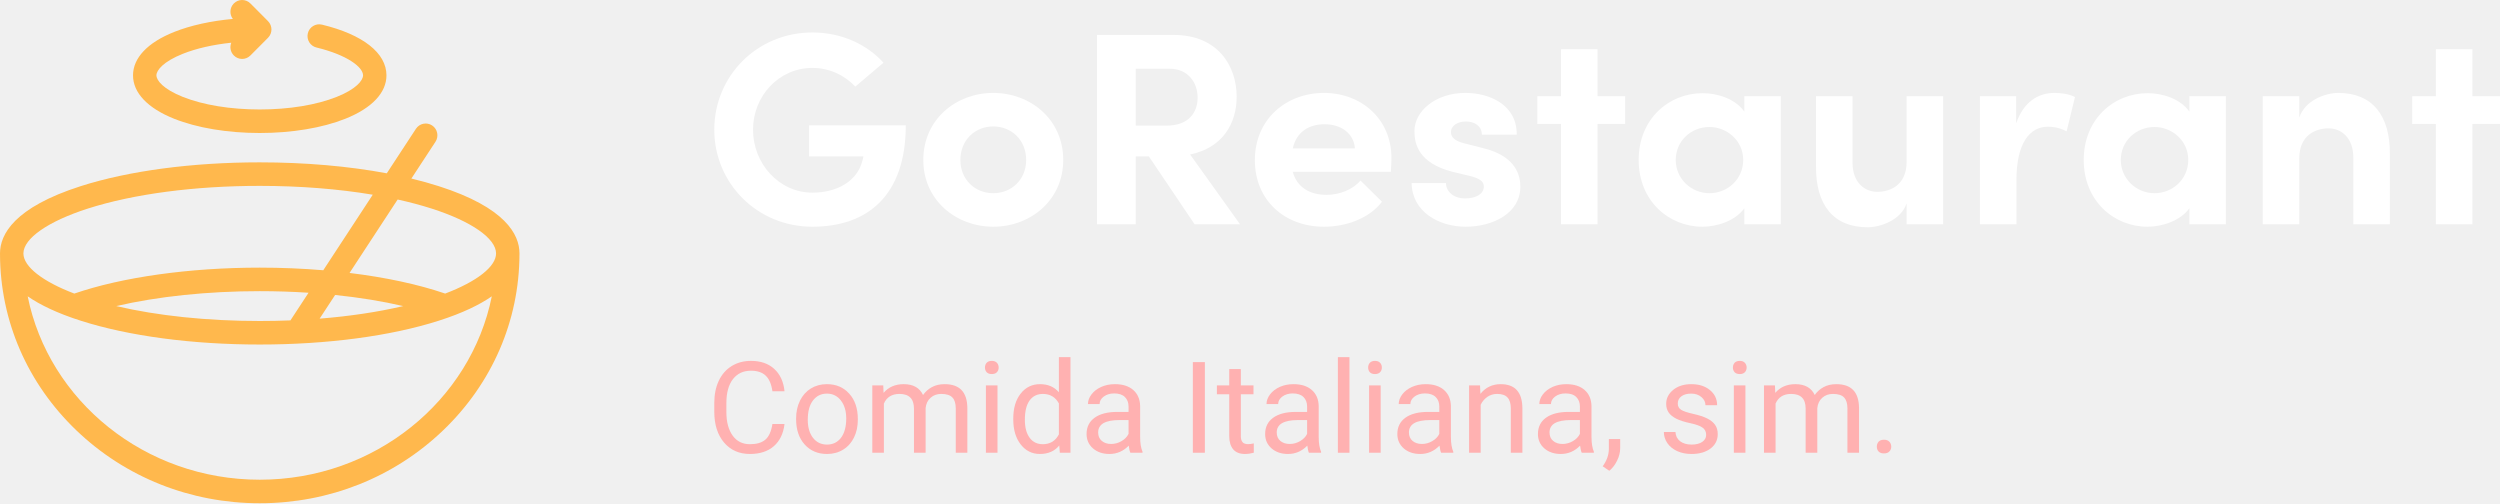
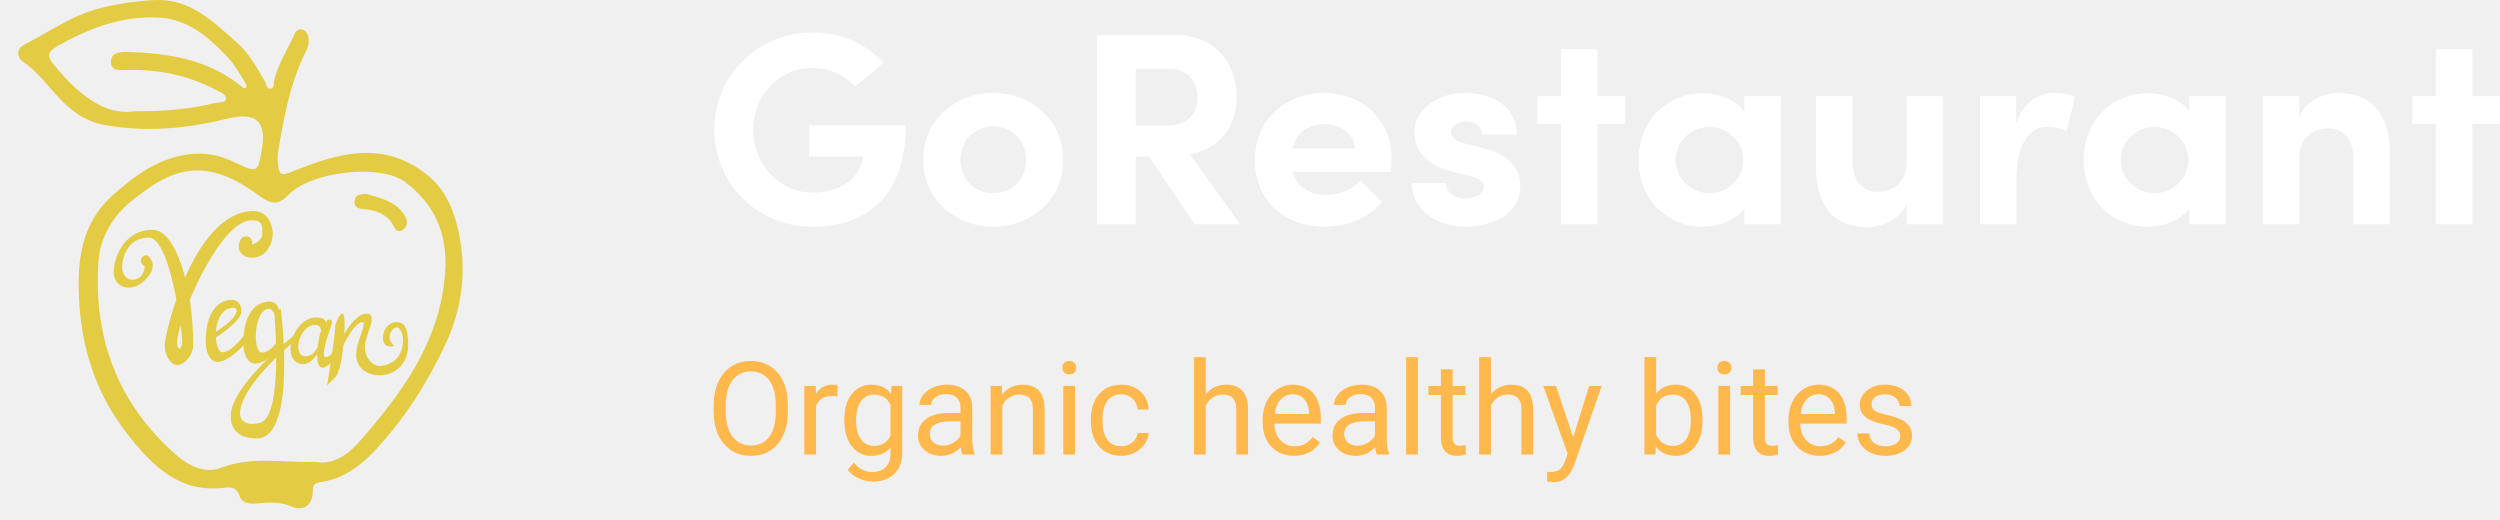
- <svg xmlns="http://www.w3.org/2000/svg" width="308" height="62" viewBox="0 0 308 62" fill="none">
+ <svg xmlns="http://www.w3.org/2000/svg" width="308" height="64" viewBox="0 0 308 64" fill="none">
  <path d="M100.088 27.932C106.887 27.932 111.592 24.073 111.592 15.441H99.676V19.267H106.372C106.338 19.47 106.304 19.673 106.235 19.842C105.617 22.279 103.179 23.735 100.088 23.735C95.967 23.735 92.773 20.147 92.773 15.983C92.773 11.819 95.967 8.367 100.088 8.367C102.148 8.367 104.037 9.247 105.376 10.668L108.845 7.724C106.784 5.456 103.659 4 100.088 4C93.288 4 88 9.348 88 15.983C88 22.584 93.288 27.932 100.088 27.932Z" fill="white" />
  <path d="M122.371 27.932C126.938 27.932 130.99 24.683 130.99 19.707C130.99 14.697 126.938 11.447 122.371 11.447C117.804 11.447 113.751 14.697 113.751 19.707C113.751 24.683 117.804 27.932 122.371 27.932ZM122.371 23.802C120.139 23.802 118.319 22.144 118.319 19.707C118.319 17.235 120.139 15.577 122.371 15.577C124.603 15.577 126.423 17.235 126.423 19.707C126.423 22.144 124.603 23.802 122.371 23.802Z" fill="white" />
  <path d="M147.171 27.628H152.768L146.621 19.03C150.605 18.217 152.356 15.238 152.356 11.921C152.356 8.096 150.021 4.305 144.595 4.305H135.151V27.628H139.925V19.267H141.539L147.171 27.628ZM139.925 8.468H144.114C146.346 8.468 147.548 10.161 147.548 12.023C147.548 13.884 146.415 15.475 143.737 15.475H139.925V8.468Z" fill="white" />
  <path d="M171.426 19.47C171.426 14.629 167.682 11.447 163.115 11.447C158.513 11.447 154.599 14.629 154.599 19.741C154.599 24.615 158.204 27.932 163.115 27.932C165.931 27.932 168.747 26.849 170.258 24.852L167.614 22.245C166.652 23.363 165.038 24.006 163.424 24.006C161.261 24.006 159.75 22.99 159.269 21.162H171.357C171.391 20.451 171.426 19.91 171.426 19.47ZM159.269 18.285C159.75 16.152 161.364 15.306 163.184 15.306C165.21 15.306 166.79 16.423 166.927 18.285H159.269Z" fill="white" />
  <path d="M180.576 27.932C183.873 27.932 187.307 26.308 187.307 22.99C187.307 21.704 186.826 19.334 182.98 18.319L180.336 17.642C179.443 17.405 178.756 17.032 178.756 16.288C178.756 15.475 179.581 14.968 180.611 14.968C181.675 14.968 182.568 15.543 182.568 16.592H186.861C186.895 12.869 183.461 11.447 180.542 11.447C176.833 11.447 174.258 13.715 174.258 16.152C174.258 17.811 174.807 20.079 178.928 21.162L181.057 21.67C182.259 21.975 182.809 22.313 182.809 22.99C182.809 23.904 181.813 24.446 180.508 24.446C178.928 24.446 178.138 23.464 178.138 22.55H173.914C173.949 26.037 177.211 27.932 180.576 27.932Z" fill="white" />
  <path d="M200.216 11.853H196.817V6.065H192.318V11.853H189.399V15.272H192.318V27.628H196.817V15.272H200.216V11.853Z" fill="white" />
  <path d="M214.899 11.853V13.749C213.766 12.158 211.602 11.481 209.748 11.481C205.627 11.481 201.884 14.629 201.884 19.707C201.884 24.784 205.627 27.932 209.748 27.932C211.534 27.932 213.766 27.221 214.899 25.664V27.628H219.398V11.853H214.899ZM210.606 23.802C208.34 23.802 206.451 22.009 206.451 19.707C206.451 17.371 208.34 15.645 210.606 15.645C212.701 15.645 214.762 17.269 214.762 19.707C214.762 22.11 212.804 23.802 210.606 23.802Z" fill="white" />
  <path d="M234.894 11.853V19.944C234.894 22.787 232.902 23.633 231.288 23.633C229.743 23.633 228.232 22.516 228.232 20.045V11.853H223.733V20.519C223.699 25.258 225.897 28 230.086 28C231.666 28 234.207 27.12 234.894 25.055V27.628H239.393V11.853H234.894Z" fill="white" />
  <path d="M253.096 11.447C251.104 11.447 249.284 12.564 248.391 15.204V11.853H243.927V27.628H248.425V22.212C248.425 17.709 250.005 15.611 252.306 15.611C252.855 15.611 253.645 15.678 254.607 16.186L255.637 11.955C254.916 11.582 253.954 11.447 253.096 11.447Z" fill="white" />
  <path d="M269.73 11.853V13.749C268.597 12.158 266.433 11.481 264.579 11.481C260.458 11.481 256.715 14.629 256.715 19.707C256.715 24.784 260.458 27.932 264.579 27.932C266.365 27.932 268.597 27.221 269.73 25.664V27.628H274.228V11.853H269.73ZM265.437 23.802C263.171 23.802 261.282 22.009 261.282 19.707C261.282 17.371 263.171 15.645 265.437 15.645C267.532 15.645 269.593 17.269 269.593 19.707C269.593 22.11 267.635 23.802 265.437 23.802Z" fill="white" />
  <path d="M288.077 11.447C286.497 11.447 283.956 12.361 283.269 14.494V11.853H278.77V27.628H283.269V19.537C283.269 16.66 285.261 15.814 286.875 15.814C288.42 15.814 289.931 16.931 289.931 19.436V27.628H294.43V18.962C294.464 14.223 292.266 11.447 288.077 11.447Z" fill="white" />
  <path d="M308 11.853H304.6V6.065H300.102V11.853H297.183V15.272H300.102V27.628H304.6V15.272H308V11.853Z" fill="white" />
-   <path d="M96.653 52.234C96.514 53.415 96.074 54.328 95.333 54.971C94.597 55.61 93.617 55.93 92.392 55.93C91.064 55.93 89.999 55.457 89.196 54.511C88.399 53.566 88 52.301 88 50.716V49.643C88 48.605 88.185 47.693 88.556 46.906C88.931 46.119 89.461 45.516 90.146 45.096C90.83 44.672 91.623 44.46 92.523 44.46C93.717 44.46 94.674 44.792 95.395 45.457C96.115 46.116 96.535 47.031 96.653 48.202H95.163C95.034 47.312 94.754 46.668 94.322 46.269C93.895 45.871 93.295 45.671 92.523 45.671C91.576 45.671 90.833 46.019 90.293 46.714C89.757 47.409 89.49 48.398 89.49 49.681V50.762C89.49 51.974 89.745 52.937 90.254 53.653C90.763 54.368 91.476 54.726 92.392 54.726C93.215 54.726 93.846 54.542 94.283 54.174C94.726 53.801 95.019 53.154 95.163 52.234H96.653Z" fill="#FFB1B1" />
-   <path d="M98.081 51.552C98.081 50.739 98.24 50.008 98.559 49.359C98.884 48.71 99.331 48.209 99.903 47.856C100.479 47.504 101.135 47.328 101.871 47.328C103.008 47.328 103.927 47.718 104.627 48.501C105.332 49.283 105.684 50.323 105.684 51.621V51.721C105.684 52.528 105.527 53.254 105.213 53.898C104.904 54.537 104.459 55.035 103.878 55.393C103.301 55.751 102.638 55.93 101.886 55.93C100.754 55.93 99.836 55.539 99.131 54.757C98.431 53.975 98.081 52.94 98.081 51.652V51.552ZM99.517 51.721C99.517 52.641 99.73 53.379 100.157 53.937C100.59 54.494 101.166 54.772 101.886 54.772C102.612 54.772 103.188 54.491 103.615 53.929C104.042 53.361 104.256 52.569 104.256 51.552C104.256 50.642 104.037 49.906 103.6 49.344C103.168 48.777 102.591 48.493 101.871 48.493C101.166 48.493 100.597 48.771 100.165 49.329C99.733 49.886 99.517 50.683 99.517 51.721Z" fill="#FFB1B1" />
-   <path d="M108.818 47.481L108.857 48.401C109.469 47.685 110.295 47.328 111.334 47.328C112.502 47.328 113.297 47.772 113.719 48.662C113.997 48.263 114.358 47.941 114.8 47.696C115.248 47.45 115.775 47.328 116.382 47.328C118.214 47.328 119.146 48.291 119.177 50.218V55.777H117.749V50.302C117.749 49.709 117.612 49.267 117.34 48.976C117.067 48.679 116.609 48.531 115.966 48.531C115.436 48.531 114.996 48.69 114.646 49.007C114.296 49.318 114.093 49.74 114.036 50.272V55.777H112.6V50.341C112.6 49.134 112.006 48.531 110.817 48.531C109.881 48.531 109.24 48.927 108.895 49.72V55.777H107.467V47.481H108.818Z" fill="#FFB1B1" />
-   <path d="M122.89 55.777H121.462V47.481H122.89V55.777ZM121.346 45.28C121.346 45.05 121.415 44.856 121.554 44.698C121.698 44.539 121.909 44.46 122.187 44.46C122.465 44.46 122.676 44.539 122.82 44.698C122.964 44.856 123.036 45.05 123.036 45.28C123.036 45.51 122.964 45.702 122.82 45.855C122.676 46.009 122.465 46.085 122.187 46.085C121.909 46.085 121.698 46.009 121.554 45.855C121.415 45.702 121.346 45.51 121.346 45.28Z" fill="#FFB1B1" />
-   <path d="M124.835 51.56C124.835 50.287 125.138 49.265 125.746 48.493C126.353 47.716 127.148 47.328 128.131 47.328C129.108 47.328 129.883 47.66 130.454 48.324V44H131.882V55.777H130.57L130.5 54.887C129.929 55.582 129.134 55.93 128.115 55.93C127.148 55.93 126.358 55.536 125.746 54.749C125.138 53.962 124.835 52.935 124.835 51.667V51.56ZM126.263 51.721C126.263 52.661 126.458 53.397 126.849 53.929C127.24 54.46 127.781 54.726 128.47 54.726C129.376 54.726 130.037 54.322 130.454 53.515V49.704C130.027 48.922 129.371 48.531 128.486 48.531C127.786 48.531 127.24 48.8 126.849 49.336C126.458 49.873 126.263 50.668 126.263 51.721Z" fill="#FFB1B1" />
-   <path d="M139.261 55.777C139.179 55.613 139.112 55.322 139.061 54.903C138.397 55.587 137.604 55.93 136.683 55.93C135.86 55.93 135.183 55.7 134.653 55.24C134.128 54.775 133.866 54.187 133.866 53.477C133.866 52.613 134.195 51.943 134.854 51.468C135.518 50.987 136.449 50.747 137.648 50.747H139.038V50.095C139.038 49.599 138.888 49.206 138.59 48.915C138.291 48.618 137.851 48.47 137.27 48.47C136.76 48.47 136.333 48.598 135.989 48.853C135.644 49.109 135.471 49.418 135.471 49.781H134.036C134.036 49.367 134.182 48.968 134.476 48.585C134.774 48.196 135.175 47.89 135.68 47.665C136.189 47.44 136.748 47.328 137.355 47.328C138.317 47.328 139.071 47.568 139.616 48.048C140.162 48.523 140.445 49.18 140.466 50.019V53.837C140.466 54.598 140.563 55.204 140.759 55.654V55.777H139.261ZM136.892 54.696C137.339 54.696 137.764 54.581 138.165 54.35C138.567 54.12 138.857 53.822 139.038 53.453V51.751H137.918C136.169 51.751 135.294 52.26 135.294 53.277C135.294 53.722 135.443 54.069 135.742 54.32C136.04 54.57 136.423 54.696 136.892 54.696Z" fill="#FFB1B1" />
-   <path d="M148.439 55.777H146.957V44.613H148.439V55.777Z" fill="#FFB1B1" />
-   <path d="M152.87 45.472V47.481H154.429V48.577H152.87V53.722C152.87 54.054 152.939 54.304 153.078 54.473C153.217 54.637 153.454 54.718 153.788 54.718C153.953 54.718 154.179 54.688 154.468 54.627V55.777C154.092 55.879 153.727 55.93 153.372 55.93C152.733 55.93 152.252 55.738 151.928 55.355C151.604 54.971 151.442 54.427 151.442 53.722V48.577H149.921V47.481H151.442V45.472H152.87Z" fill="#FFB1B1" />
-   <path d="M161.26 55.777C161.178 55.613 161.111 55.322 161.06 54.903C160.396 55.587 159.603 55.93 158.682 55.93C157.859 55.93 157.182 55.7 156.652 55.24C156.127 54.775 155.865 54.187 155.865 53.477C155.865 52.613 156.194 51.943 156.853 51.468C157.517 50.987 158.448 50.747 159.647 50.747H161.036V50.095C161.036 49.599 160.887 49.206 160.589 48.915C160.29 48.618 159.85 48.47 159.269 48.47C158.759 48.47 158.332 48.598 157.987 48.853C157.643 49.109 157.47 49.418 157.47 49.781H156.035C156.035 49.367 156.181 48.968 156.475 48.585C156.773 48.196 157.174 47.89 157.679 47.665C158.188 47.44 158.747 47.328 159.354 47.328C160.316 47.328 161.07 47.568 161.615 48.048C162.161 48.523 162.444 49.18 162.464 50.019V53.837C162.464 54.598 162.562 55.204 162.758 55.654V55.777H161.26ZM158.891 54.696C159.338 54.696 159.763 54.581 160.164 54.35C160.566 54.12 160.856 53.822 161.036 53.453V51.751H159.917C158.168 51.751 157.293 52.26 157.293 53.277C157.293 53.722 157.442 54.069 157.74 54.32C158.039 54.57 158.422 54.696 158.891 54.696Z" fill="#FFB1B1" />
-   <path d="M166.254 55.777H164.826V44H166.254V55.777Z" fill="#FFB1B1" />
-   <path d="M170.098 55.777H168.67V47.481H170.098V55.777ZM168.555 45.28C168.555 45.05 168.624 44.856 168.763 44.698C168.907 44.539 169.118 44.46 169.396 44.46C169.674 44.46 169.885 44.539 170.029 44.698C170.173 44.856 170.245 45.05 170.245 45.28C170.245 45.51 170.173 45.702 170.029 45.855C169.885 46.009 169.674 46.085 169.396 46.085C169.118 46.085 168.907 46.009 168.763 45.855C168.624 45.702 168.555 45.51 168.555 45.28Z" fill="#FFB1B1" />
-   <path d="M177.547 55.777C177.465 55.613 177.398 55.322 177.347 54.903C176.683 55.587 175.89 55.93 174.969 55.93C174.146 55.93 173.469 55.7 172.939 55.24C172.414 54.775 172.152 54.187 172.152 53.477C172.152 52.613 172.481 51.943 173.14 51.468C173.804 50.987 174.735 50.747 175.934 50.747H177.323V50.095C177.323 49.599 177.174 49.206 176.876 48.915C176.577 48.618 176.137 48.47 175.556 48.47C175.046 48.47 174.619 48.598 174.274 48.853C173.93 49.109 173.757 49.418 173.757 49.781H172.322C172.322 49.367 172.468 48.968 172.762 48.585C173.06 48.196 173.461 47.89 173.966 47.665C174.475 47.44 175.033 47.328 175.641 47.328C176.603 47.328 177.357 47.568 177.902 48.048C178.448 48.523 178.731 49.18 178.751 50.019V53.837C178.751 54.598 178.849 55.204 179.045 55.654V55.777H177.547ZM175.178 54.696C175.625 54.696 176.05 54.581 176.451 54.35C176.853 54.12 177.143 53.822 177.323 53.453V51.751H176.204C174.455 51.751 173.58 52.26 173.58 53.277C173.58 53.722 173.729 54.069 174.027 54.32C174.326 54.57 174.709 54.696 175.178 54.696Z" fill="#FFB1B1" />
-   <path d="M182.341 47.481L182.387 48.523C183.025 47.726 183.859 47.328 184.888 47.328C186.653 47.328 187.543 48.316 187.559 50.295V55.777H186.131V50.287C186.126 49.689 185.987 49.247 185.714 48.961C185.446 48.674 185.027 48.531 184.456 48.531C183.993 48.531 183.586 48.654 183.236 48.899C182.886 49.145 182.613 49.467 182.418 49.865V55.777H180.99V47.481H182.341Z" fill="#FFB1B1" />
-   <path d="M194.869 55.777C194.786 55.613 194.719 55.322 194.668 54.903C194.004 55.587 193.212 55.93 192.29 55.93C191.467 55.93 190.79 55.7 190.26 55.24C189.735 54.775 189.473 54.187 189.473 53.477C189.473 52.613 189.802 51.943 190.461 51.468C191.125 50.987 192.056 50.747 193.255 50.747H194.645V50.095C194.645 49.599 194.495 49.206 194.197 48.915C193.899 48.618 193.459 48.47 192.877 48.47C192.368 48.47 191.94 48.598 191.596 48.853C191.251 49.109 191.079 49.418 191.079 49.781H189.643C189.643 49.367 189.789 48.968 190.083 48.585C190.381 48.196 190.783 47.89 191.287 47.665C191.796 47.44 192.355 47.328 192.962 47.328C193.924 47.328 194.678 47.568 195.224 48.048C195.769 48.523 196.052 49.18 196.073 50.019V53.837C196.073 54.598 196.17 55.204 196.366 55.654V55.777H194.869ZM192.499 54.696C192.947 54.696 193.371 54.581 193.772 54.35C194.174 54.12 194.465 53.822 194.645 53.453V51.751H193.525C191.776 51.751 190.901 52.26 190.901 53.277C190.901 53.722 191.05 54.069 191.349 54.32C191.647 54.57 192.031 54.696 192.499 54.696Z" fill="#FFB1B1" />
-   <path d="M198.265 58L197.454 57.448C197.938 56.778 198.19 56.088 198.211 55.378V54.097H199.608V55.209C199.608 55.725 199.479 56.242 199.222 56.758C198.97 57.274 198.651 57.688 198.265 58Z" fill="#FFB1B1" />
-   <path d="M210.198 53.576C210.198 53.193 210.052 52.896 209.758 52.687C209.47 52.472 208.963 52.288 208.238 52.135C207.517 51.981 206.943 51.797 206.516 51.583C206.094 51.368 205.781 51.112 205.575 50.816C205.374 50.52 205.274 50.167 205.274 49.758C205.274 49.078 205.562 48.503 206.138 48.033C206.72 47.563 207.461 47.328 208.361 47.328C209.308 47.328 210.075 47.57 210.661 48.056C211.253 48.541 211.549 49.163 211.549 49.919H210.113C210.113 49.531 209.946 49.196 209.612 48.915C209.282 48.633 208.866 48.493 208.361 48.493C207.841 48.493 207.435 48.605 207.142 48.83C206.848 49.055 206.702 49.349 206.702 49.712C206.702 50.054 206.838 50.312 207.111 50.486C207.383 50.66 207.875 50.826 208.585 50.985C209.3 51.143 209.879 51.332 210.322 51.552C210.764 51.772 211.091 52.038 211.302 52.349C211.518 52.656 211.626 53.032 211.626 53.477C211.626 54.218 211.328 54.813 210.731 55.263C210.134 55.708 209.36 55.93 208.408 55.93C207.739 55.93 207.147 55.812 206.632 55.577C206.118 55.342 205.714 55.015 205.42 54.596C205.132 54.172 204.988 53.714 204.988 53.223H206.416C206.442 53.699 206.632 54.077 206.987 54.358C207.347 54.634 207.821 54.772 208.408 54.772C208.948 54.772 209.38 54.665 209.704 54.45C210.034 54.23 210.198 53.939 210.198 53.576Z" fill="#FFB1B1" />
-   <path d="M215.038 55.777H213.61V47.481H215.038V55.777ZM213.494 45.28C213.494 45.05 213.564 44.856 213.703 44.698C213.847 44.539 214.058 44.46 214.336 44.46C214.614 44.46 214.825 44.539 214.969 44.698C215.113 44.856 215.185 45.05 215.185 45.28C215.185 45.51 215.113 45.702 214.969 45.855C214.825 46.009 214.614 46.085 214.336 46.085C214.058 46.085 213.847 46.009 213.703 45.855C213.564 45.702 213.494 45.51 213.494 45.28Z" fill="#FFB1B1" />
-   <path d="M218.674 47.481L218.712 48.401C219.325 47.685 220.151 47.328 221.19 47.328C222.358 47.328 223.153 47.772 223.575 48.662C223.853 48.263 224.213 47.941 224.656 47.696C225.104 47.45 225.631 47.328 226.238 47.328C228.07 47.328 229.002 48.291 229.032 50.218V55.777H227.604V50.302C227.604 49.709 227.468 49.267 227.195 48.976C226.923 48.679 226.465 48.531 225.821 48.531C225.291 48.531 224.851 48.69 224.501 49.007C224.152 49.318 223.948 49.74 223.892 50.272V55.777H222.456V50.341C222.456 49.134 221.862 48.531 220.673 48.531C219.736 48.531 219.096 48.927 218.751 49.72V55.777H217.323V47.481H218.674Z" fill="#FFB1B1" />
-   <path d="M231.225 55.033C231.225 54.788 231.297 54.583 231.441 54.419C231.59 54.256 231.811 54.174 232.105 54.174C232.398 54.174 232.619 54.256 232.768 54.419C232.923 54.583 233 54.788 233 55.033C233 55.268 232.923 55.465 232.768 55.623C232.619 55.782 232.398 55.861 232.105 55.861C231.811 55.861 231.59 55.782 231.441 55.623C231.297 55.465 231.225 55.268 231.225 55.033Z" fill="#FFB1B1" />
-   <path fill-rule="evenodd" clip-rule="evenodd" d="M32 16.386C28.037 16.386 24.29 15.762 21.448 14.628C18.185 13.326 16.387 11.428 16.388 9.283C16.388 7.139 18.185 5.241 21.448 3.939C23.481 3.128 25.979 2.579 28.687 2.331C28.252 1.763 28.292 0.945 28.81 0.425C29.373 -0.142 30.287 -0.142 30.85 0.425L33.02 2.605C33.583 3.172 33.583 4.089 33.02 4.655L30.85 6.836C30.568 7.119 30.199 7.261 29.83 7.261C29.461 7.261 29.092 7.119 28.81 6.836C28.387 6.41 28.282 5.786 28.495 5.262C26.242 5.499 24.186 5.966 22.512 6.633C20.121 7.588 19.272 8.657 19.272 9.283C19.272 9.909 20.121 10.979 22.512 11.933C25.023 12.935 28.393 13.487 32 13.487C35.607 13.487 38.977 12.935 41.488 11.933C43.879 10.979 44.728 9.91 44.728 9.283C44.728 8.267 42.757 6.763 38.99 5.853C38.215 5.666 37.738 4.883 37.924 4.105C38.11 3.327 38.889 2.847 39.663 3.034C44.715 4.254 47.612 6.532 47.612 9.284C47.612 11.428 45.815 13.326 42.552 14.628C39.71 15.762 35.963 16.386 32 16.386ZM54.045 22.932C62.273 25.563 64 28.893 64 31.224C64 31.262 63.999 31.3 63.999 31.338C63.968 39.529 60.635 47.221 54.604 53.009C48.563 58.807 40.535 62 32 62C23.465 62 15.438 58.807 9.396 53.009C3.365 47.221 0.032 39.529 0.001 31.338C0.001 31.3 0 31.262 0 31.224C0 28.893 1.727 25.563 9.955 22.931C15.864 21.042 23.694 20.001 32 20.001C37.578 20.001 42.94 20.471 47.651 21.352L51.241 15.87C51.679 15.201 52.574 15.016 53.239 15.456C53.904 15.896 54.089 16.795 53.651 17.464L50.682 21.997C51.859 22.28 52.983 22.592 54.045 22.932ZM61.115 31.224C61.115 29.38 58.071 27.262 53.17 25.694C51.872 25.279 50.472 24.907 48.99 24.58L43.064 33.627C47.495 34.169 51.538 35.032 54.845 36.168C58.754 34.683 61.115 32.846 61.115 31.224ZM14.321 37.71C19.408 38.903 25.541 39.547 32 39.547C33.276 39.547 34.538 39.522 35.782 39.472L38.014 36.066C36.051 35.938 34.037 35.871 32 35.871C25.582 35.871 19.396 36.526 14.321 37.71ZM49.679 37.71C47.125 37.114 44.291 36.653 41.287 36.341L39.377 39.258C43.091 38.96 46.579 38.437 49.679 37.71ZM32 22.9C23.982 22.9 16.464 23.892 10.83 25.694C5.929 27.262 2.885 29.38 2.885 31.224C2.885 32.846 5.246 34.683 9.155 36.168C15.077 34.134 23.36 32.972 31.999 32.972C34.663 32.972 37.291 33.083 39.828 33.295L45.924 23.988C41.688 23.277 36.939 22.9 32 22.9ZM3.411 36.506C5.996 49.36 17.832 59.101 32 59.101C46.168 59.101 58.004 49.361 60.59 36.506C59.092 37.547 56.983 38.576 54.045 39.515C48.136 41.405 40.307 42.446 32 42.446C23.693 42.446 15.864 41.405 9.955 39.515C7.017 38.576 4.908 37.547 3.411 36.506Z" fill="#FFB84D" />
+   <path d="M97.07 50.68C97.07 51.794 96.883 52.768 96.508 53.602C96.133 54.43 95.602 55.062 94.914 55.5C94.227 55.938 93.424 56.156 92.508 56.156C91.612 56.156 90.818 55.938 90.125 55.5C89.432 55.057 88.893 54.43 88.508 53.617C88.128 52.8 87.932 51.854 87.922 50.781V49.961C87.922 48.867 88.112 47.901 88.492 47.062C88.872 46.224 89.409 45.583 90.102 45.141C90.799 44.693 91.596 44.469 92.492 44.469C93.404 44.469 94.206 44.69 94.898 45.133C95.596 45.57 96.133 46.208 96.508 47.047C96.883 47.88 97.07 48.852 97.07 49.961V50.68ZM95.578 49.945C95.578 48.596 95.307 47.562 94.766 46.844C94.224 46.12 93.466 45.758 92.492 45.758C91.544 45.758 90.797 46.12 90.25 46.844C89.708 47.562 89.43 48.562 89.414 49.844V50.68C89.414 51.987 89.688 53.016 90.234 53.766C90.787 54.51 91.544 54.883 92.508 54.883C93.477 54.883 94.227 54.531 94.758 53.828C95.289 53.12 95.562 52.107 95.578 50.789V49.945ZM103.18 48.844C102.961 48.807 102.724 48.789 102.469 48.789C101.521 48.789 100.878 49.193 100.539 50V56H99.094V47.547H100.5L100.523 48.523C100.997 47.768 101.669 47.391 102.539 47.391C102.82 47.391 103.034 47.427 103.18 47.5V48.844ZM104.016 51.703C104.016 50.385 104.32 49.339 104.93 48.562C105.539 47.781 106.346 47.391 107.352 47.391C108.383 47.391 109.188 47.755 109.766 48.484L109.836 47.547H111.156V55.797C111.156 56.891 110.831 57.753 110.18 58.383C109.534 59.013 108.664 59.328 107.57 59.328C106.961 59.328 106.365 59.198 105.781 58.938C105.198 58.677 104.753 58.32 104.445 57.867L105.195 57C105.815 57.766 106.573 58.148 107.469 58.148C108.172 58.148 108.719 57.95 109.109 57.555C109.505 57.159 109.703 56.602 109.703 55.883V55.156C109.125 55.823 108.336 56.156 107.336 56.156C106.346 56.156 105.544 55.758 104.93 54.961C104.32 54.164 104.016 53.078 104.016 51.703ZM105.469 51.867C105.469 52.82 105.664 53.57 106.055 54.117C106.445 54.659 106.992 54.93 107.695 54.93C108.607 54.93 109.276 54.516 109.703 53.688V49.828C109.26 49.021 108.596 48.617 107.711 48.617C107.008 48.617 106.458 48.891 106.062 49.438C105.667 49.984 105.469 50.794 105.469 51.867ZM118.562 56C118.479 55.833 118.411 55.536 118.359 55.109C117.688 55.807 116.885 56.156 115.953 56.156C115.12 56.156 114.435 55.922 113.898 55.453C113.367 54.979 113.102 54.38 113.102 53.656C113.102 52.776 113.435 52.094 114.102 51.609C114.773 51.12 115.716 50.875 116.93 50.875H118.336V50.211C118.336 49.706 118.185 49.305 117.883 49.008C117.581 48.706 117.135 48.555 116.547 48.555C116.031 48.555 115.599 48.685 115.25 48.945C114.901 49.206 114.727 49.521 114.727 49.891H113.273C113.273 49.469 113.422 49.062 113.719 48.672C114.021 48.276 114.427 47.964 114.938 47.734C115.453 47.505 116.018 47.391 116.633 47.391C117.607 47.391 118.37 47.635 118.922 48.125C119.474 48.609 119.76 49.279 119.781 50.133V54.023C119.781 54.8 119.88 55.417 120.078 55.875V56H118.562ZM116.164 54.898C116.617 54.898 117.047 54.781 117.453 54.547C117.859 54.312 118.154 54.008 118.336 53.633V51.898H117.203C115.432 51.898 114.547 52.417 114.547 53.453C114.547 53.906 114.698 54.26 115 54.516C115.302 54.771 115.69 54.898 116.164 54.898ZM123.414 47.547L123.461 48.609C124.107 47.797 124.951 47.391 125.992 47.391C127.779 47.391 128.68 48.398 128.695 50.414V56H127.25V50.406C127.245 49.797 127.104 49.346 126.828 49.055C126.557 48.763 126.133 48.617 125.555 48.617C125.086 48.617 124.674 48.742 124.32 48.992C123.966 49.242 123.69 49.57 123.492 49.977V56H122.047V47.547H123.414ZM132.445 56H131V47.547H132.445V56ZM130.883 45.305C130.883 45.07 130.953 44.872 131.094 44.711C131.24 44.55 131.453 44.469 131.734 44.469C132.016 44.469 132.229 44.55 132.375 44.711C132.521 44.872 132.594 45.07 132.594 45.305C132.594 45.539 132.521 45.734 132.375 45.891C132.229 46.047 132.016 46.125 131.734 46.125C131.453 46.125 131.24 46.047 131.094 45.891C130.953 45.734 130.883 45.539 130.883 45.305ZM138.156 54.977C138.672 54.977 139.122 54.82 139.508 54.508C139.893 54.195 140.107 53.805 140.148 53.336H141.516C141.49 53.82 141.323 54.281 141.016 54.719C140.708 55.156 140.297 55.505 139.781 55.766C139.271 56.026 138.729 56.156 138.156 56.156C137.005 56.156 136.089 55.773 135.406 55.008C134.729 54.237 134.391 53.185 134.391 51.852V51.609C134.391 50.786 134.542 50.055 134.844 49.414C135.146 48.773 135.578 48.276 136.141 47.922C136.708 47.568 137.378 47.391 138.148 47.391C139.096 47.391 139.883 47.675 140.508 48.242C141.138 48.81 141.474 49.547 141.516 50.453H140.148C140.107 49.906 139.898 49.458 139.523 49.109C139.154 48.755 138.695 48.578 138.148 48.578C137.414 48.578 136.844 48.844 136.438 49.375C136.036 49.901 135.836 50.664 135.836 51.664V51.938C135.836 52.911 136.036 53.661 136.438 54.188C136.839 54.714 137.411 54.977 138.156 54.977ZM148.555 48.57C149.195 47.784 150.029 47.391 151.055 47.391C152.841 47.391 153.742 48.398 153.758 50.414V56H152.312V50.406C152.307 49.797 152.167 49.346 151.891 49.055C151.62 48.763 151.195 48.617 150.617 48.617C150.148 48.617 149.737 48.742 149.383 48.992C149.029 49.242 148.753 49.57 148.555 49.977V56H147.109V44H148.555V48.57ZM159.43 56.156C158.284 56.156 157.352 55.781 156.633 55.031C155.914 54.276 155.555 53.268 155.555 52.008V51.742C155.555 50.904 155.714 50.156 156.031 49.5C156.354 48.839 156.802 48.323 157.375 47.953C157.953 47.578 158.578 47.391 159.25 47.391C160.349 47.391 161.203 47.753 161.812 48.477C162.422 49.2 162.727 50.237 162.727 51.586V52.188H157C157.021 53.021 157.263 53.695 157.727 54.211C158.195 54.721 158.789 54.977 159.508 54.977C160.018 54.977 160.451 54.872 160.805 54.664C161.159 54.456 161.469 54.18 161.734 53.836L162.617 54.523C161.909 55.612 160.846 56.156 159.43 56.156ZM159.25 48.578C158.667 48.578 158.177 48.792 157.781 49.219C157.385 49.641 157.141 50.234 157.047 51H161.281V50.891C161.24 50.156 161.042 49.589 160.688 49.188C160.333 48.781 159.854 48.578 159.25 48.578ZM169.625 56C169.542 55.833 169.474 55.536 169.422 55.109C168.75 55.807 167.948 56.156 167.016 56.156C166.182 56.156 165.497 55.922 164.961 55.453C164.43 54.979 164.164 54.38 164.164 53.656C164.164 52.776 164.497 52.094 165.164 51.609C165.836 51.12 166.779 50.875 167.992 50.875H169.398V50.211C169.398 49.706 169.247 49.305 168.945 49.008C168.643 48.706 168.198 48.555 167.609 48.555C167.094 48.555 166.661 48.685 166.312 48.945C165.964 49.206 165.789 49.521 165.789 49.891H164.336C164.336 49.469 164.484 49.062 164.781 48.672C165.083 48.276 165.49 47.964 166 47.734C166.516 47.505 167.081 47.391 167.695 47.391C168.669 47.391 169.432 47.635 169.984 48.125C170.536 48.609 170.823 49.279 170.844 50.133V54.023C170.844 54.8 170.943 55.417 171.141 55.875V56H169.625ZM167.227 54.898C167.68 54.898 168.109 54.781 168.516 54.547C168.922 54.312 169.216 54.008 169.398 53.633V51.898H168.266C166.495 51.898 165.609 52.417 165.609 53.453C165.609 53.906 165.76 54.26 166.062 54.516C166.365 54.771 166.753 54.898 167.227 54.898ZM174.68 56H173.234V44H174.68V56ZM178.961 45.5V47.547H180.539V48.664H178.961V53.906C178.961 54.245 179.031 54.5 179.172 54.672C179.312 54.839 179.552 54.922 179.891 54.922C180.057 54.922 180.286 54.891 180.578 54.828V56C180.198 56.104 179.828 56.156 179.469 56.156C178.823 56.156 178.336 55.961 178.008 55.57C177.68 55.18 177.516 54.625 177.516 53.906V48.664H175.977V47.547H177.516V45.5H178.961ZM183.68 48.57C184.32 47.784 185.154 47.391 186.18 47.391C187.966 47.391 188.867 48.398 188.883 50.414V56H187.438V50.406C187.432 49.797 187.292 49.346 187.016 49.055C186.745 48.763 186.32 48.617 185.742 48.617C185.273 48.617 184.862 48.742 184.508 48.992C184.154 49.242 183.878 49.57 183.68 49.977V56H182.234V44H183.68V48.57ZM193.812 53.883L195.781 47.547H197.328L193.93 57.305C193.404 58.711 192.568 59.414 191.422 59.414L191.148 59.391L190.609 59.289V58.117L191 58.148C191.49 58.148 191.87 58.05 192.141 57.852C192.417 57.654 192.643 57.292 192.82 56.766L193.141 55.906L190.125 47.547H191.703L193.812 53.883ZM209.75 51.867C209.75 53.159 209.453 54.198 208.859 54.984C208.266 55.766 207.469 56.156 206.469 56.156C205.401 56.156 204.576 55.779 203.992 55.023L203.922 56H202.594V44H204.039V48.477C204.622 47.753 205.427 47.391 206.453 47.391C207.479 47.391 208.284 47.779 208.867 48.555C209.456 49.331 209.75 50.393 209.75 51.742V51.867ZM208.305 51.703C208.305 50.719 208.115 49.958 207.734 49.422C207.354 48.885 206.807 48.617 206.094 48.617C205.141 48.617 204.456 49.06 204.039 49.945V53.602C204.482 54.487 205.172 54.93 206.109 54.93C206.802 54.93 207.341 54.661 207.727 54.125C208.112 53.589 208.305 52.781 208.305 51.703ZM213.148 56H211.703V47.547H213.148V56ZM211.586 45.305C211.586 45.07 211.656 44.872 211.797 44.711C211.943 44.55 212.156 44.469 212.438 44.469C212.719 44.469 212.932 44.55 213.078 44.711C213.224 44.872 213.297 45.07 213.297 45.305C213.297 45.539 213.224 45.734 213.078 45.891C212.932 46.047 212.719 46.125 212.438 46.125C212.156 46.125 211.943 46.047 211.797 45.891C211.656 45.734 211.586 45.539 211.586 45.305ZM217.43 45.5V47.547H219.008V48.664H217.43V53.906C217.43 54.245 217.5 54.5 217.641 54.672C217.781 54.839 218.021 54.922 218.359 54.922C218.526 54.922 218.755 54.891 219.047 54.828V56C218.667 56.104 218.297 56.156 217.938 56.156C217.292 56.156 216.805 55.961 216.477 55.57C216.148 55.18 215.984 54.625 215.984 53.906V48.664H214.445V47.547H215.984V45.5H217.43ZM224.211 56.156C223.065 56.156 222.133 55.781 221.414 55.031C220.695 54.276 220.336 53.268 220.336 52.008V51.742C220.336 50.904 220.495 50.156 220.812 49.5C221.135 48.839 221.583 48.323 222.156 47.953C222.734 47.578 223.359 47.391 224.031 47.391C225.13 47.391 225.984 47.753 226.594 48.477C227.203 49.2 227.508 50.237 227.508 51.586V52.188H221.781C221.802 53.021 222.044 53.695 222.508 54.211C222.977 54.721 223.57 54.977 224.289 54.977C224.799 54.977 225.232 54.872 225.586 54.664C225.94 54.456 226.25 54.18 226.516 53.836L227.398 54.523C226.69 55.612 225.628 56.156 224.211 56.156ZM224.031 48.578C223.448 48.578 222.958 48.792 222.562 49.219C222.167 49.641 221.922 50.234 221.828 51H226.062V50.891C226.021 50.156 225.823 49.589 225.469 49.188C225.115 48.781 224.635 48.578 224.031 48.578ZM234.109 53.758C234.109 53.367 233.961 53.065 233.664 52.852C233.372 52.633 232.859 52.445 232.125 52.289C231.396 52.133 230.815 51.945 230.383 51.727C229.956 51.508 229.638 51.247 229.43 50.945C229.227 50.643 229.125 50.284 229.125 49.867C229.125 49.175 229.417 48.589 230 48.109C230.589 47.63 231.339 47.391 232.25 47.391C233.208 47.391 233.984 47.638 234.578 48.133C235.177 48.628 235.477 49.26 235.477 50.031H234.023C234.023 49.635 233.854 49.294 233.516 49.008C233.182 48.721 232.76 48.578 232.25 48.578C231.724 48.578 231.312 48.693 231.016 48.922C230.719 49.151 230.57 49.45 230.57 49.82C230.57 50.169 230.708 50.432 230.984 50.609C231.26 50.786 231.758 50.956 232.477 51.117C233.201 51.279 233.786 51.471 234.234 51.695C234.682 51.919 235.013 52.19 235.227 52.508C235.445 52.82 235.555 53.203 235.555 53.656C235.555 54.411 235.253 55.018 234.648 55.477C234.044 55.93 233.26 56.156 232.297 56.156C231.62 56.156 231.021 56.036 230.5 55.797C229.979 55.557 229.57 55.224 229.273 54.797C228.982 54.365 228.836 53.898 228.836 53.398H230.281C230.307 53.883 230.5 54.268 230.859 54.555C231.224 54.836 231.703 54.977 232.297 54.977C232.844 54.977 233.281 54.867 233.609 54.648C233.943 54.425 234.109 54.128 234.109 53.758Z" fill="#FFB84C" />
+   <path d="M16.593 13.695C20.759 13.73 23.585 13.38 26.382 12.713C26.912 12.586 27.786 12.67 27.852 12.23C27.939 11.637 27.12 11.346 26.61 11.077C23.143 9.243 19.42 8.5 15.517 8.628C14.693 8.655 13.727 8.765 13.668 7.704C13.604 6.581 14.652 6.373 15.51 6.397C20.563 6.536 25.463 7.253 29.607 10.522C29.835 10.702 30.065 11.054 30.344 10.761C30.439 10.661 30.245 10.198 30.089 9.963C29.454 8.994 28.889 7.95 28.105 7.113C25.715 4.563 23.143 2.288 19.351 2.15C14.857 1.988 10.889 3.506 7.061 5.693C5.734 6.449 5.809 6.983 6.67 8.021C9.6 11.544 12.865 14.32 16.593 13.695V13.695ZM38.824 56.904C40.862 57.307 42.748 56.143 44.154 54.545C49.507 48.461 54.27 42.069 54.844 33.483C55.157 28.796 53.556 25.123 49.867 22.401C46.813 20.148 38.337 21.116 35.571 23.978C34.344 25.247 33.505 25.244 32.038 24.18C28.843 21.862 25.389 19.996 21.196 21.601C19.533 22.238 18.115 23.287 16.712 24.347C14.051 26.355 12.334 29.019 12.119 32.335C11.507 41.78 14.573 49.813 21.776 56.114C23.329 57.472 25.36 58.357 27.195 57.642C30.951 56.179 34.715 57.006 38.824 56.904V56.904ZM19.094 0.011C23.463 -0.198 26.256 2.685 29.183 5.241C30.662 6.532 31.596 8.275 32.599 9.947C32.807 10.295 32.828 10.95 33.309 10.925C33.841 10.896 33.697 10.267 33.786 9.885C34.25 7.891 35.388 6.196 36.212 4.362C36.417 3.905 36.714 3.439 37.316 3.665C37.818 3.853 37.983 4.338 38.029 4.851C38.097 5.628 37.711 6.265 37.401 6.927C35.646 10.662 34.94 14.68 34.262 18.703C34.172 19.236 34.211 19.804 34.274 20.348C34.401 21.453 34.596 21.718 35.938 21.17C41.511 18.897 47.195 17.17 52.656 21.564C54.583 23.115 55.64 25.244 56.253 27.553C57.629 32.749 57.085 37.803 54.773 42.65C52.528 47.358 49.745 51.716 46.163 55.532C44.327 57.487 42.197 58.991 39.484 59.405C38.699 59.524 38.547 59.716 38.541 60.527C38.524 62.268 37.377 63.042 35.871 62.39C34.449 61.774 32.99 61.886 31.556 62.03C30.627 62.123 29.771 61.911 29.545 61.173C29.163 59.929 28.406 60.005 27.463 60.109C22.144 60.695 18.896 57.479 15.93 53.777C11.39 48.109 9.589 41.562 9.697 34.39C9.759 30.383 10.79 26.816 13.897 24.042C16.806 21.445 19.862 19.229 23.958 18.944C25.806 18.814 27.436 19.28 29.065 20.071C31.744 21.371 31.797 21.167 32.272 18.364C32.917 14.56 31.185 13.831 27.853 14.649C22.898 15.867 17.921 16.318 12.843 15.387C10.326 14.926 8.531 13.467 6.914 11.677C5.651 10.281 4.538 8.77 2.94 7.677C2.04 7.06 1.95 6.042 3.06 5.468C6.124 3.883 8.959 1.839 12.395 0.994C14.604 0.452 16.823 0.113 19.094 0.011" fill="#E4CB44" />
+   <path d="M45.111 23.885C46.819 24.405 48.669 24.755 49.778 26.421C50.211 27.073 50.346 27.899 49.556 28.347C48.794 28.782 48.643 28.022 48.297 27.503C47.507 26.31 46.23 25.888 44.853 25.763C44.204 25.705 43.573 25.609 43.679 24.744C43.779 23.924 44.455 23.935 45.111 23.885" fill="#E4CB44" />
+   <path d="M17.831 32.784C17.831 32.784 17.352 32.624 17.352 32.145C17.352 31.666 17.911 31.188 18.31 31.587C18.709 31.986 19.427 32.943 17.831 34.539C16.235 36.136 14 35.487 14 33.502C14 32.145 15.034 28.315 18.822 28.315C21.662 28.315 23.802 35.358 23.802 42.46C23.802 43.857 22.64 44.974 21.841 44.974C21.043 44.974 20.285 43.818 20.285 42.46C20.285 41.104 23.897 26 31.24 26C33.155 26 33.6 28.005 33.603 28.724C33.609 29.681 33.075 31.747 31 31.747C29.802 31.747 29.403 30.868 29.403 30.39C29.403 29.911 29.673 29.092 30.311 29.113C31.209 29.143 31.08 30.15 31.08 30.15C31.08 30.15 32.316 29.742 32.316 28.784C32.316 27.826 32.387 27.147 31.03 27.138C26.959 27.108 21.822 39.648 21.822 42.121C21.822 43.478 22.46 43.029 22.46 41.962C22.46 41.164 21.034 29.273 18.328 29.273C15.621 29.273 15.038 31.906 15.038 32.943C15.038 33.821 15.677 34.437 16.155 34.46C17.831 34.539 17.831 32.784 17.831 32.784" fill="#E4CB44" />
+   <path d="M26.066 41.926C26.066 41.926 29.738 39.687 29.738 38.399C29.738 37.113 28.939 36.943 28.565 36.943C27.593 36.943 25.348 37.556 25.348 42.106C25.348 43.602 25.978 44.656 26.874 44.59C28.49 44.47 30.585 41.896 30.585 41.896L30.197 41.148C30.197 41.148 28.576 43.399 27.408 43.399C26.241 43.399 26.011 37.915 28.794 37.915C29.272 37.915 29.873 38.896 26.066 41.208C25.228 41.717 26.066 41.926 26.066 41.926" fill="#E4CB44" />
+   <path d="M34.372 38.605C34.372 37.318 33.573 37.149 33.2 37.149C32.227 37.149 29.982 37.762 29.982 42.311C29.982 43.808 30.613 44.862 31.508 44.796C33.125 44.675 34.651 42.61 34.651 42.61L34.262 41.862C34.262 41.862 33.424 43.438 32.257 43.438C31.089 43.438 31.219 38.031 33.185 38.031C33.664 38.031 34.372 39.892 34.372 38.605" fill="#E4CB44" />
+   <path d="M33.783 38.421L34.591 38.031C34.591 38.031 36.666 54.013 31.638 54.013C29.903 54.013 28.426 53.325 28.426 51.26C28.426 47.399 36.4 41.193 36.4 41.193L36.547 41.813C36.547 41.813 30.004 46.98 29.585 50.661C29.405 52.238 30.883 52.412 32.038 52.097C35 51.29 33.783 38.421 33.783 38.421" fill="#E4CB44" />
+   <path d="M40.929 44.556C38.176 47.309 39.213 41.523 39.552 40.725C39.552 40.725 39.552 40.027 38.854 40.027C36.818 40.027 35.954 43.898 37.637 43.898C38.757 43.898 39.193 42.62 39.193 42.62L39.313 43.299C39.313 43.299 38.395 44.855 37.417 44.855C34.426 44.855 35.941 39.109 38.974 39.109C40.55 39.109 40.19 40.266 40.19 40.266C40.19 40.266 40.091 39.388 40.47 39.388C40.849 39.388 40.909 39.448 40.909 39.767C40.909 40.087 38.438 46.048 41.208 43.279L40.929 44.556" fill="#E4CB44" />
+   <path d="M41.309 40.127C41.309 40.127 41.68 38.642 42.22 38.642C42.76 38.642 42.321 45.46 41.309 46.472C40.296 47.484 40.296 47.484 40.296 47.484C40.296 47.484 41.309 41.443 41.309 40.127Z" fill="#E4CB44" />
+   <path d="M41.714 42.389C41.714 42.389 43.502 38.642 45.123 38.642C46.743 38.642 44.954 41.207 44.954 42.76C44.954 44.312 46.135 45.089 46.675 45.089C47.215 45.089 49.645 44.818 49.645 41.865C49.645 40.937 49.172 40.329 48.903 40.329C48.633 40.329 47.992 40.734 47.992 41.646C47.992 42.152 48.701 42.624 48.464 42.658C48.228 42.692 47.182 42.86 47.182 41.646C47.182 40.431 48.025 39.688 48.768 39.688C49.511 39.688 50.286 39.888 50.286 42.486C50.286 47.28 43.874 47.248 43.874 43.704C43.874 41.983 45.359 39.688 44.616 39.688C43.471 39.688 41.714 43.739 41.714 43.739V42.389" fill="#E4CB44" />
</svg>
